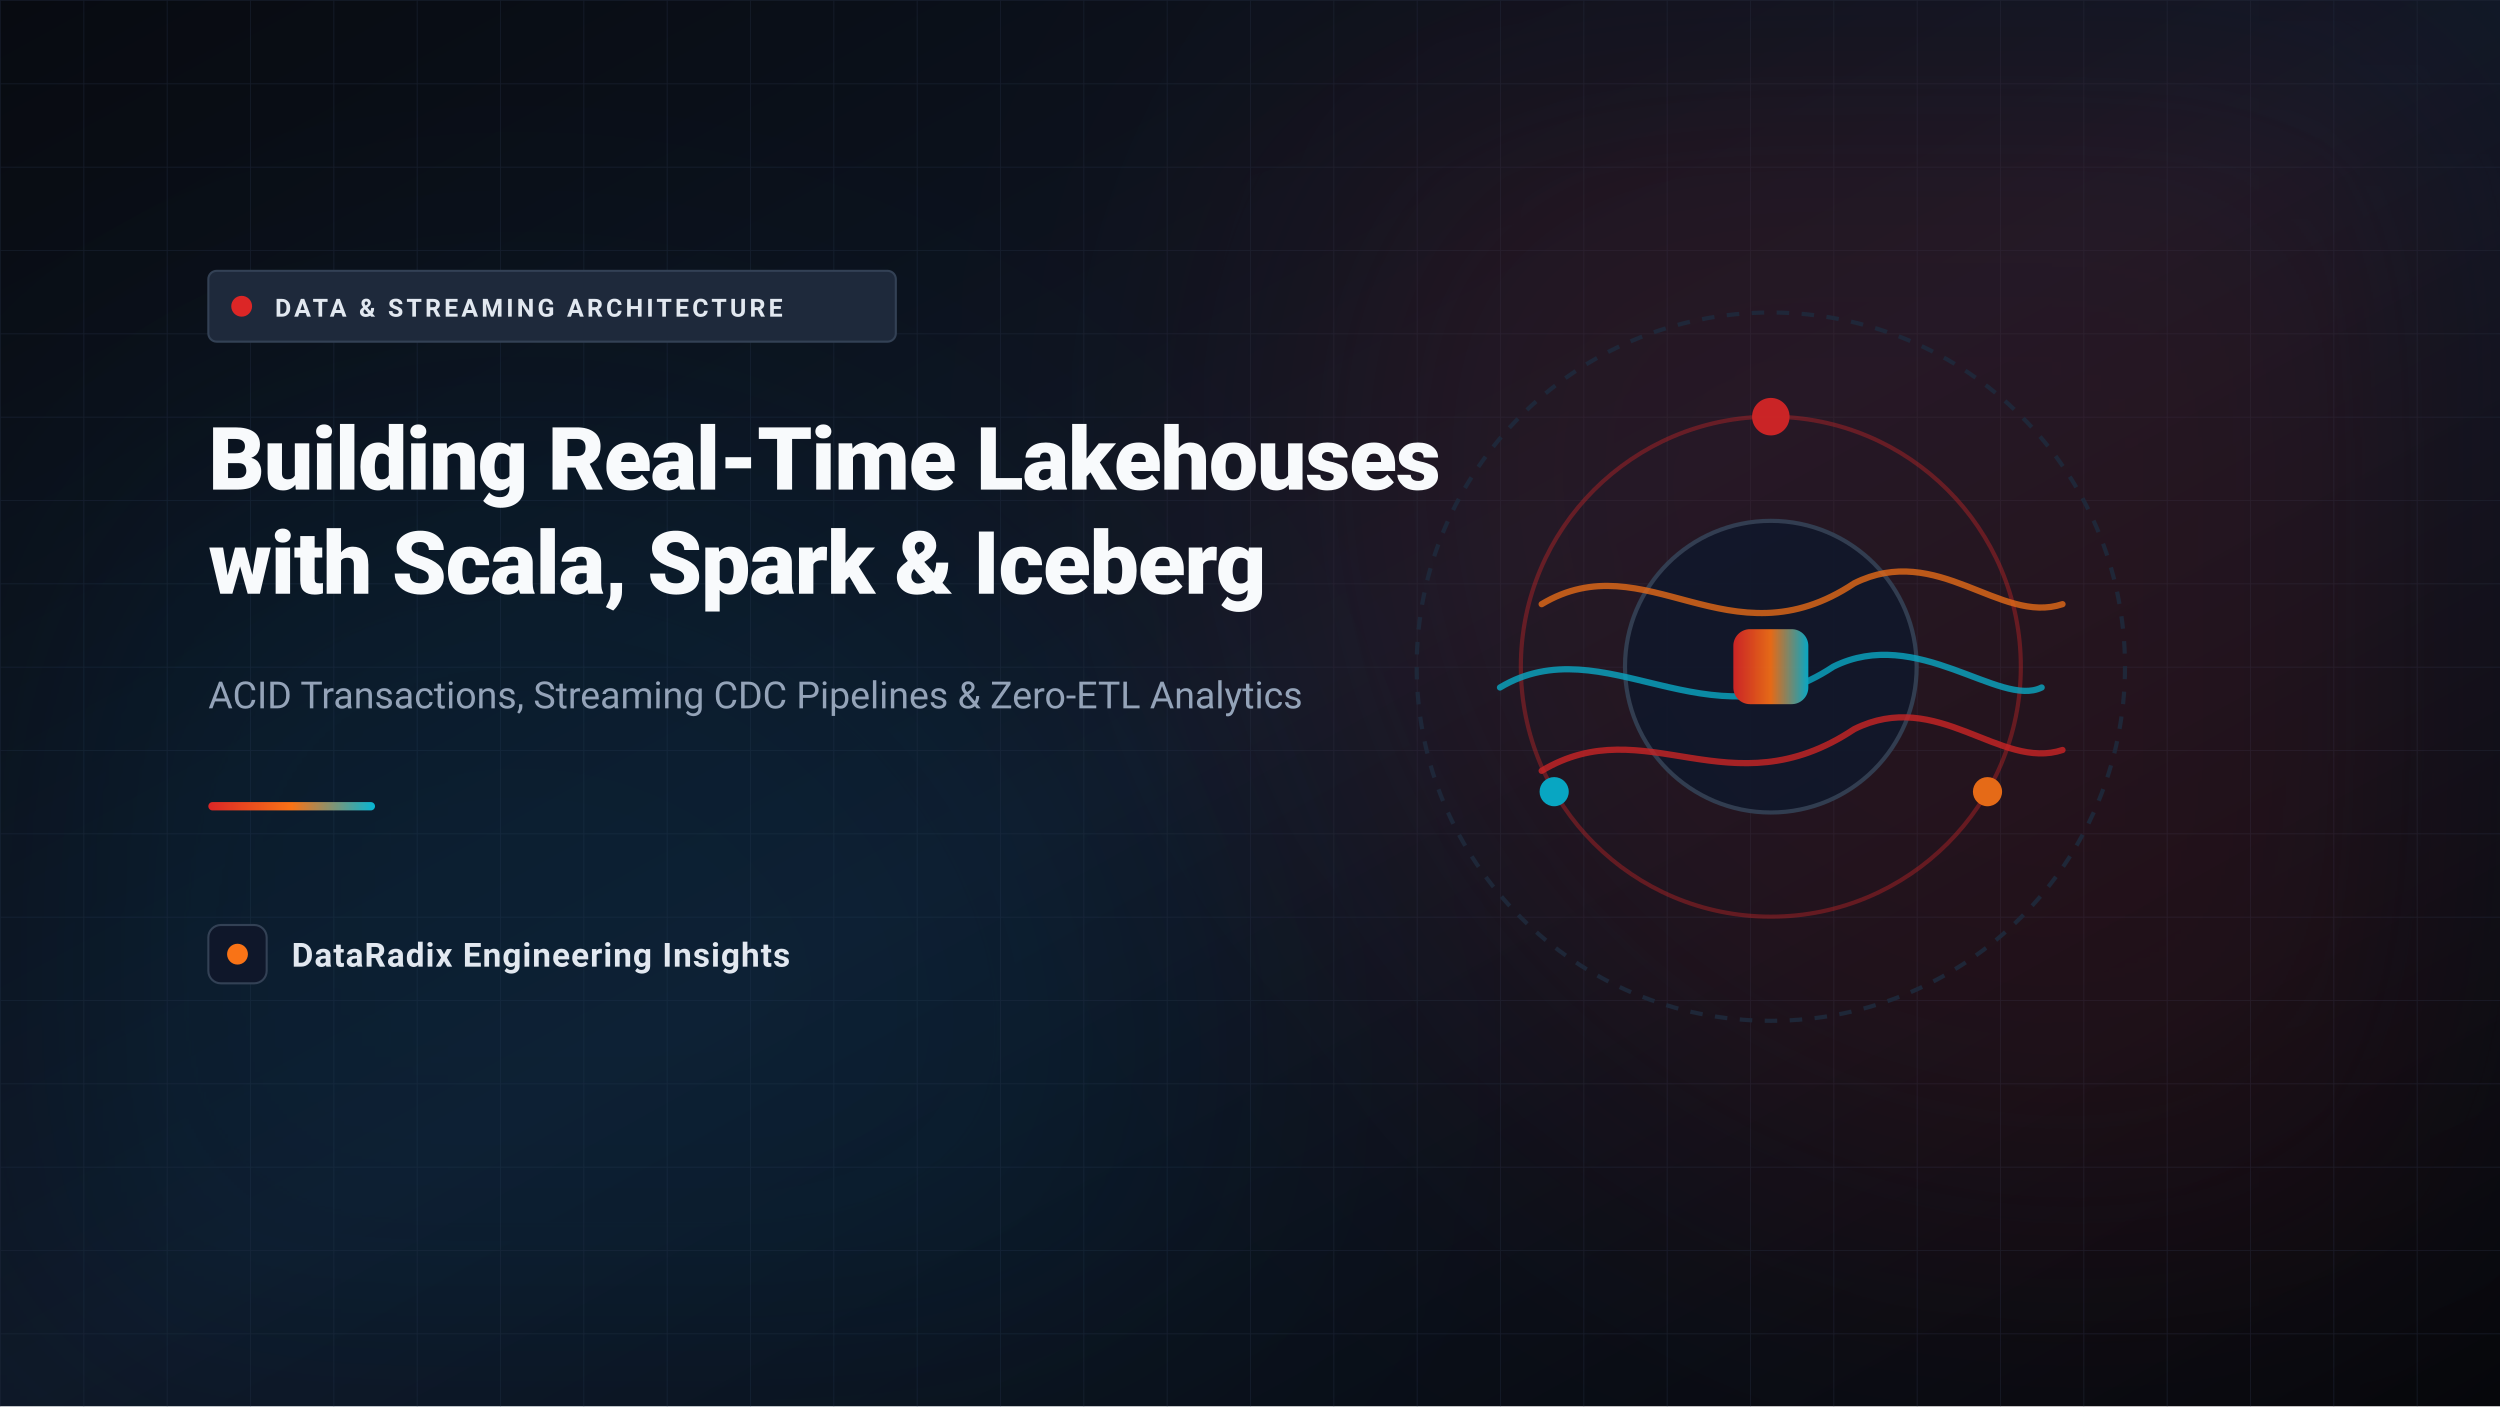
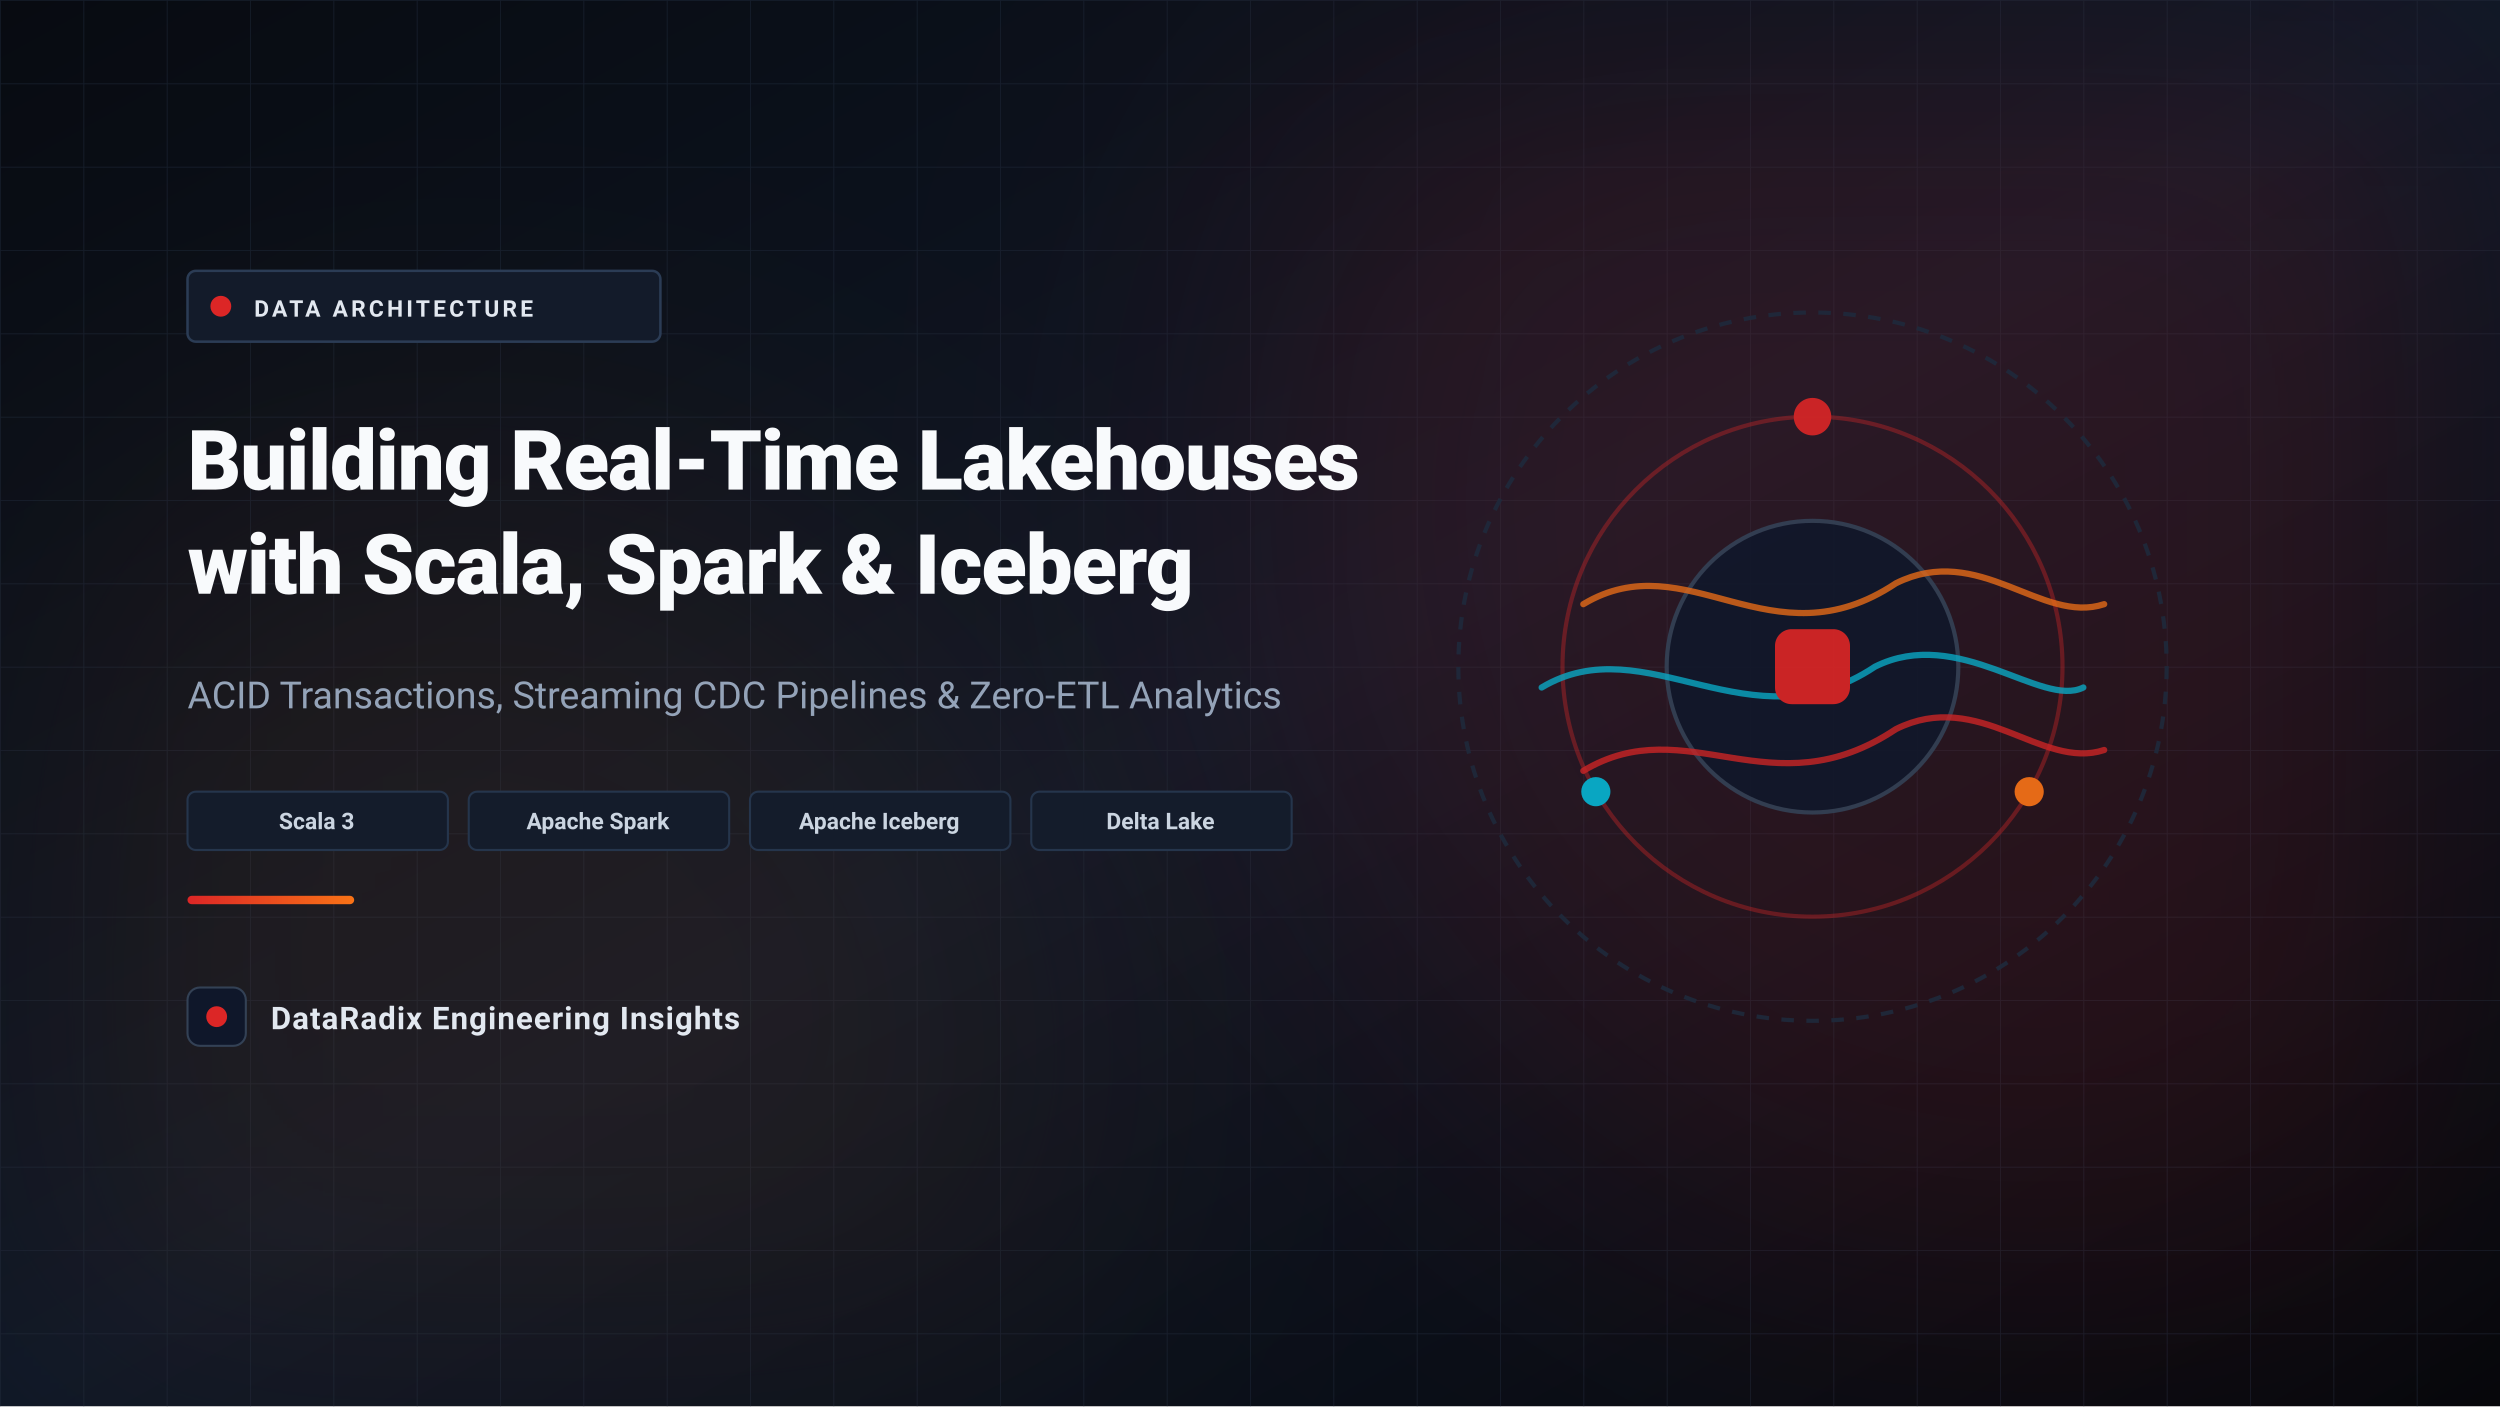
<svg xmlns="http://www.w3.org/2000/svg" viewBox="0 0 1200 675" width="1200" height="675" fill="none">
  <defs>
-     <linearGradient id="bg-grad" x1="0%" y1="0%" x2="100%" y2="100%">
+     <linearGradient id="bg-grad-scala-apache-spark-iceberg-lakehouse" x1="0%" y1="0%" x2="100%" y2="100%">
      <stop offset="0%" stop-color="#080B11" />
      <stop offset="50%" stop-color="#0E1726" />
      <stop offset="100%" stop-color="#05070B" />
    </linearGradient>
-     <linearGradient id="accent-grad" x1="0%" y1="0%" x2="100%" y2="0%">
+     <linearGradient id="accent-grad-scala-apache-spark-iceberg-lakehouse" x1="0%" y1="0%" x2="100%" y2="0%">
      <stop offset="0%" stop-color="#DC2626" />
-       <stop offset="50%" stop-color="#F97316" />
-       <stop offset="100%" stop-color="#06B6D4" />
+       <stop offset="100%" stop-color="#F97316" />
    </linearGradient>
-     <pattern id="grid" width="40" height="40" patternUnits="userSpaceOnUse">
-       <path d="M 40 0 L 0 0 0 40" fill="none" stroke="#1E293B" stroke-width="0.8" opacity="0.5" />
+     <pattern id="grid-scala-apache-spark-iceberg-lakehouse" width="40" height="40" patternUnits="userSpaceOnUse">
+       <path d="M 40 0 L 0 0 0 40" fill="none" stroke="#1E293B" stroke-width="0.8" opacity="0.55" />
    </pattern>
  </defs>
-   <rect width="1200" height="675" fill="url(#bg-grad)" />
-   <rect width="1200" height="675" fill="url(#grid)" />
-   <circle cx="1000" cy="220" r="380" fill="#DC2626" opacity="0.12" filter="blur(90px)" />
-   <circle cx="250" cy="520" r="320" fill="#0284C7" opacity="0.09" filter="blur(90px)" />
-   <g transform="translate(850, 320)" opacity="0.9">
+   <rect width="1200" height="675" fill="url(#bg-grad-scala-apache-spark-iceberg-lakehouse)" />
+   <rect width="1200" height="675" fill="url(#grid-scala-apache-spark-iceberg-lakehouse)" />
+   <circle cx="980" cy="240" r="380" fill="#DC2626" opacity="0.14" filter="blur(90px)" />
+   <circle cx="220" cy="520" r="300" fill="#F97316" opacity="0.08" filter="blur(90px)" />
+   <g transform="translate(870, 320)" opacity="0.9">
    <circle cx="0" cy="0" r="170" stroke="#1E293B" stroke-width="2" stroke-dasharray="6 6" fill="none" />
    <circle cx="0" cy="0" r="120" stroke="#DC2626" stroke-width="2" fill="none" opacity="0.4" />
    <circle cx="0" cy="0" r="70" fill="#0F172A" stroke="#334155" stroke-width="2" />
    <path d="M -110 -30 C -60 -60, -20 0, 40 -40 C 80 -60, 110 -20, 140 -30" stroke="#F97316" stroke-width="3" stroke-linecap="round" fill="none" opacity="0.8" />
    <path d="M -130 10 C -80 -20, -30 40, 30 0 C 70 -20, 110 20, 130 10" stroke="#06B6D4" stroke-width="3" stroke-linecap="round" fill="none" opacity="0.8" />
    <path d="M -110 50 C -60 20, -20 70, 40 30 C 80 10, 110 50, 140 40" stroke="#DC2626" stroke-width="3" stroke-linecap="round" fill="none" opacity="0.8" />
    <circle cx="0" cy="-120" r="9" fill="#DC2626" />
    <circle cx="104" cy="60" r="7" fill="#F97316" />
    <circle cx="-104" cy="60" r="7" fill="#06B6D4" />
-     <rect x="-18" y="-18" width="36" height="36" rx="8" fill="url(#accent-grad)" />
+     <rect x="-18" y="-18" width="36" height="36" rx="8" fill="#DC2626" />
  </g>
-   <g transform="translate(100, 130)">
-     <rect x="0" y="0" width="330" height="34" rx="4" fill="#1E293B" stroke="#334155" stroke-width="1" />
+   <g transform="translate(90, 130)">
+     <rect x="0" y="0" width="227" height="34" rx="4" fill="#131B2A" stroke="#2B3C55" stroke-width="1.2" />
    <circle cx="16" cy="17" r="5" fill="#DC2626" />
-     <text x="32" y="22" fill="#E2E8F0" font-family="-apple-system, BlinkMacSystemFont, 'Segoe UI', Roboto, sans-serif" font-size="12" font-weight="700" letter-spacing="1.5">DATA &amp; STREAMING ARCHITECTURE</text>
-     <text x="0" y="105" fill="#F8FAFC" font-family="-apple-system, BlinkMacSystemFont, 'Segoe UI', Roboto, sans-serif" font-size="42" font-weight="800" letter-spacing="-0.5">
+     <text x="32" y="22" fill="#E2E8F0" font-family="-apple-system, BlinkMacSystemFont, 'Segoe UI', Roboto, sans-serif" font-size="11" font-weight="700" letter-spacing="1.5">DATA ARCHITECTURE</text>
+     <text x="0" y="105" fill="#F8FAFC" font-family="-apple-system, BlinkMacSystemFont, 'Segoe UI', Roboto, sans-serif" font-size="40" font-weight="800" letter-spacing="-0.5">
      Building Real-Time Lakehouses
    </text>
-     <text x="0" y="155" fill="#F8FAFC" font-family="-apple-system, BlinkMacSystemFont, 'Segoe UI', Roboto, sans-serif" font-size="42" font-weight="800" letter-spacing="-0.5">
+     <text x="0" y="155" fill="#F8FAFC" font-family="-apple-system, BlinkMacSystemFont, 'Segoe UI', Roboto, sans-serif" font-size="40" font-weight="800" letter-spacing="-0.5">
      with Scala, Spark &amp; Iceberg
    </text>
    <text x="0" y="210" fill="#94A3B8" font-family="-apple-system, BlinkMacSystemFont, 'Segoe UI', Roboto, sans-serif" font-size="18" font-weight="400">
      ACID Transactions, Streaming CDC Pipelines &amp; Zero-ETL Analytics
    </text>
-     <rect x="0" y="255" width="80" height="4" rx="2" fill="url(#accent-grad)" />
-     <g transform="translate(0, 320)">
+     <g transform="translate(0, 250)">
+       <g transform="translate(0, 0)">
+         <rect x="0" y="0" width="125" height="28" rx="4" fill="#141C2B" stroke="#25354C" stroke-width="1" />
+         <text x="62" y="18" fill="#CBD5E1" text-anchor="middle" font-family="-apple-system, BlinkMacSystemFont, 'Segoe UI', Roboto, sans-serif" font-size="11" font-weight="600">Scala 3</text>
+       </g>
+       <g transform="translate(135, 0)">
+         <rect x="0" y="0" width="125" height="28" rx="4" fill="#141C2B" stroke="#25354C" stroke-width="1" />
+         <text x="62" y="18" fill="#CBD5E1" text-anchor="middle" font-family="-apple-system, BlinkMacSystemFont, 'Segoe UI', Roboto, sans-serif" font-size="11" font-weight="600">Apache Spark</text>
+       </g>
+       <g transform="translate(270, 0)">
+         <rect x="0" y="0" width="125" height="28" rx="4" fill="#141C2B" stroke="#25354C" stroke-width="1" />
+         <text x="62" y="18" fill="#CBD5E1" text-anchor="middle" font-family="-apple-system, BlinkMacSystemFont, 'Segoe UI', Roboto, sans-serif" font-size="11" font-weight="600">Apache Iceberg</text>
+       </g>
+       <g transform="translate(405, 0)">
+         <rect x="0" y="0" width="125" height="28" rx="4" fill="#141C2B" stroke="#25354C" stroke-width="1" />
+         <text x="62" y="18" fill="#CBD5E1" text-anchor="middle" font-family="-apple-system, BlinkMacSystemFont, 'Segoe UI', Roboto, sans-serif" font-size="11" font-weight="600">Delta Lake</text>
+       </g>
+     </g>
+     <rect x="0" y="300" width="80" height="4" rx="2" fill="url(#accent-grad-scala-apache-spark-iceberg-lakehouse)" />
+     <g transform="translate(0, 350)">
      <rect x="0" y="-6" width="28" height="28" rx="6" fill="#0F172A" stroke="#334155" stroke-width="1" />
-       <circle cx="14" cy="8" r="5" fill="#F97316" />
-       <text x="40" y="14" fill="#E2E8F0" font-family="-apple-system, BlinkMacSystemFont, 'Segoe UI', Roboto, sans-serif" font-size="16" font-weight="700" letter-spacing="0.5">DataRadix Engineering Insights</text>
+       <circle cx="14" cy="8" r="5" fill="#DC2626" />
+       <text x="40" y="14" fill="#E2E8F0" font-family="-apple-system, BlinkMacSystemFont, 'Segoe UI', Roboto, sans-serif" font-size="15" font-weight="700" letter-spacing="0.5">DataRadix Engineering Insights</text>
    </g>
  </g>
</svg>
